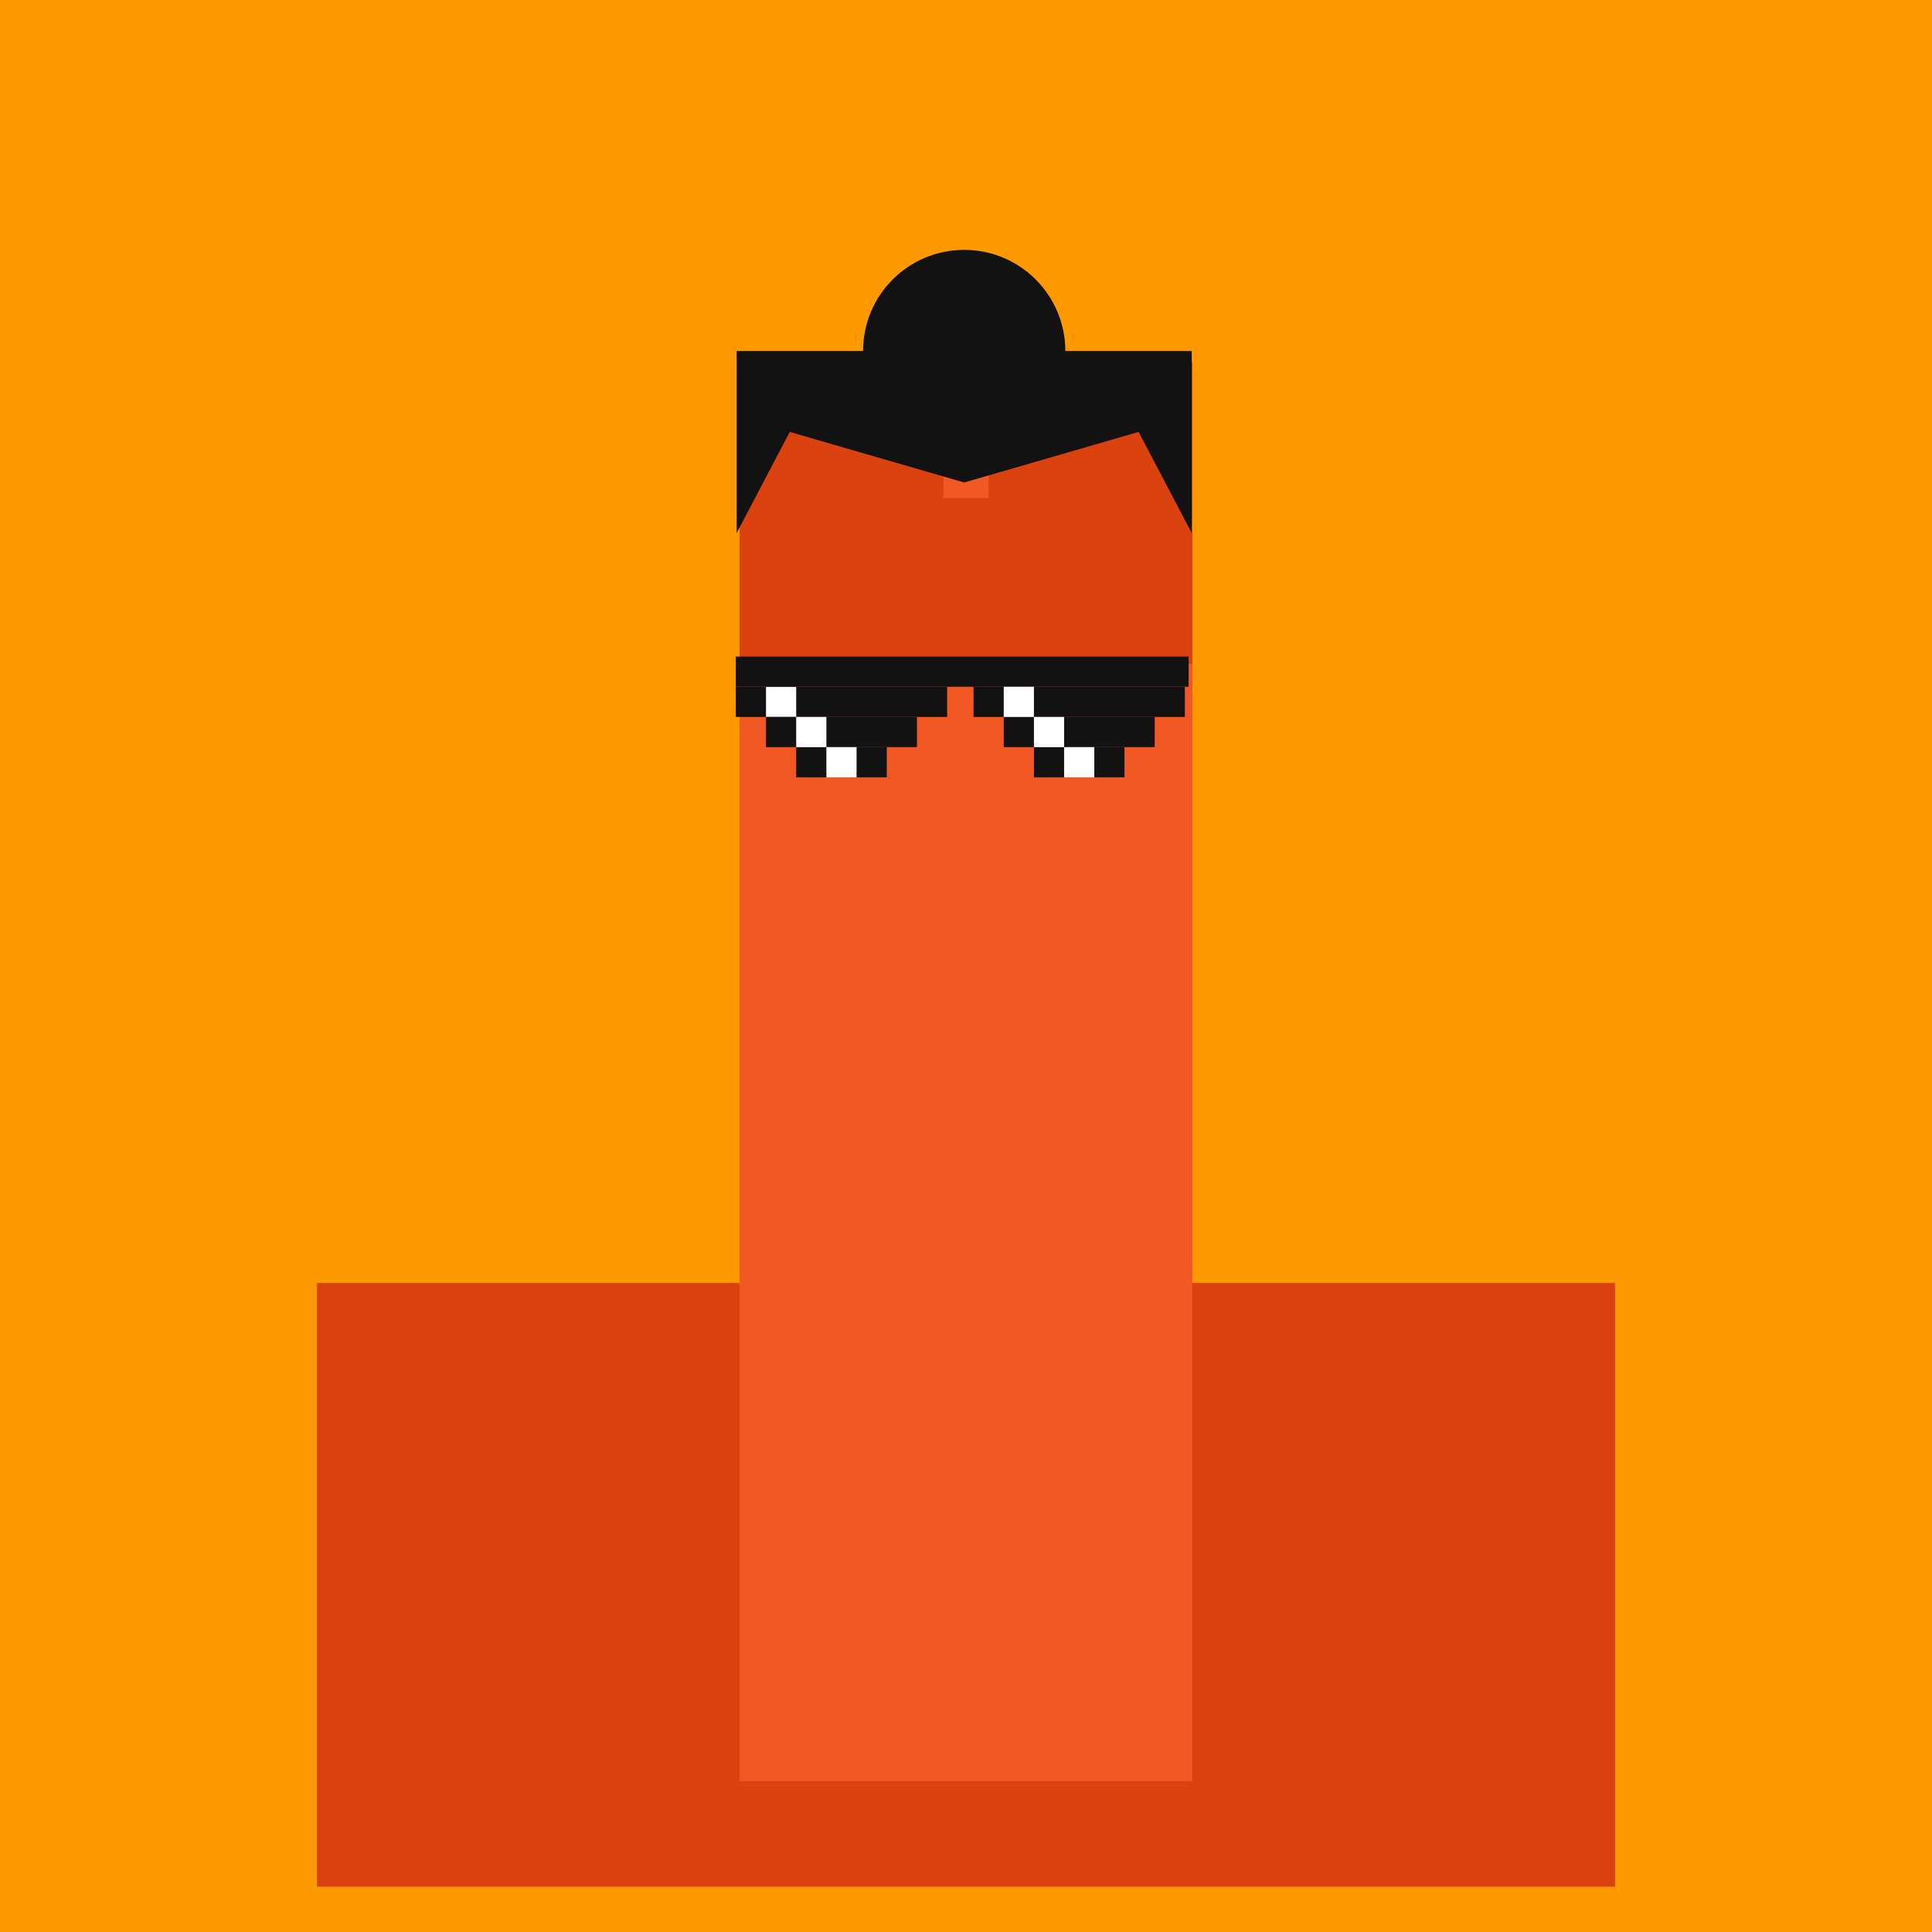
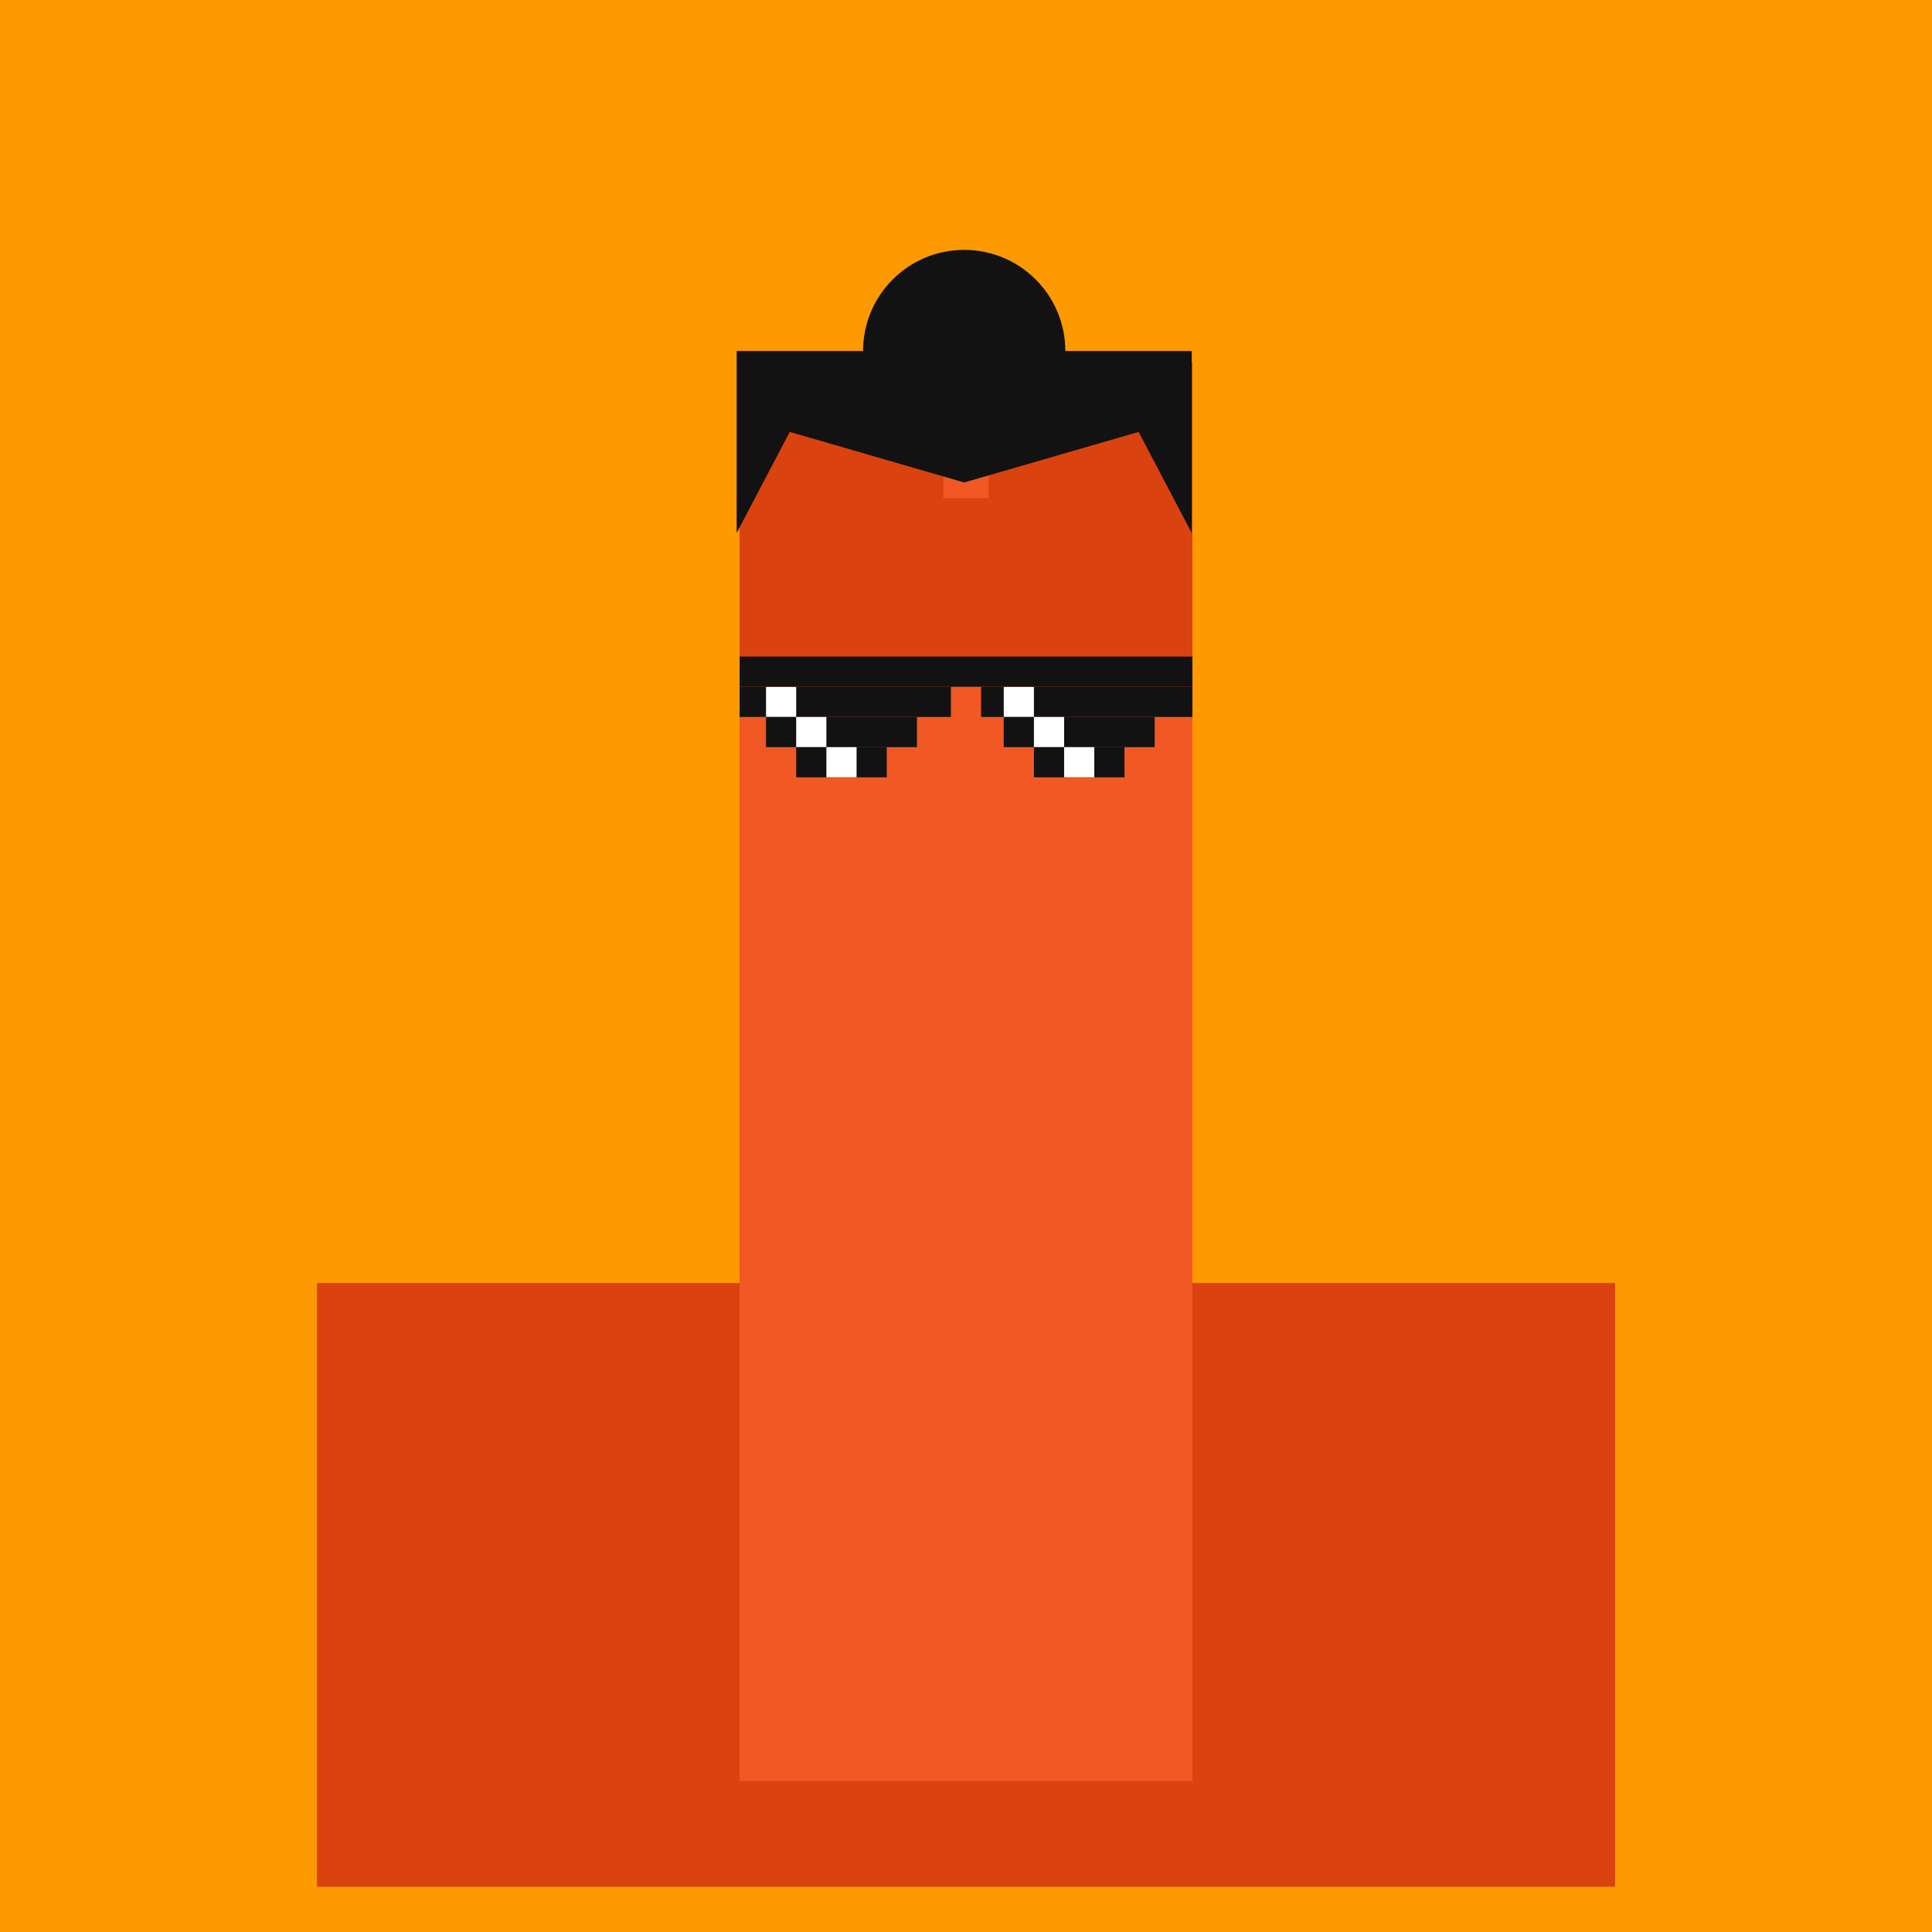
<svg xmlns="http://www.w3.org/2000/svg" viewBox="0 0 512 512">
  <g id="layer1" transform="translate(0, 0)">
    <svg width="512" height="512" viewBox="0 0 512 512" fill="none">
      <rect width="512" height="512" fill="#FF9900" />
      <rect x="84" y="340" width="344" height="160" fill="#DA420F" />
      <g>
        <animateTransform attributeName="transform" type="translate" dur="0.4s" repeatCount="indefinite" keyTimes="0;0.5;1" values="0 0;0 28;0 0" />
        <rect x="196" y="176" width="120" height="296" fill="#F15824" />
        <rect width="120" height="80" transform="matrix(1 0 0 -1 196 176)" fill="#DA420F" />
        <path d="M262 96H250V132H262V96Z" fill="#F15824">
          <animate attributeName="fill" values="#F15824; #F15824; #fff; #F15824;#fff; #F15824;#fff; #F15824;#fff; #F15824;#fff; #F15824;#fff; #F15824;#F15824" keyTimes="0; 0.74; 0.76; 0.78;0.8;0.82;0.84;0.86;0.88;0.9;0.92;0.94;0.96;0.98;1" dur="5s" repeatCount="indefinite" />
        </path>
      </g>
    </svg>
  </g>
  <g id="layer2" transform="translate(84, 22)">
    <svg width="344" height="344" viewBox="0 0 344 344" fill="none">
      <g>
        <animateTransform attributeName="transform" type="translate" dur="0.4s" repeatCount="indefinite" keyTimes="0;0.5;1" values="0 0;0 28;0 0" />
        <circle cx="171.52" cy="71.02" r="26.8" fill="#121212" />
        <path d="M111.22 71.019H231.82V119.26L217.75 92.46L171.52 105.86L125.29 92.46L111.22 119.26V71.019Z" fill="#121212" />
      </g>
    </svg>
  </g>
  <g id="layer3" transform="translate(84, 55)">
    <svg width="344" height="344" viewBox="0 0 344 344" fill="none">
      <g>
        <animateTransform attributeName="transform" type="translate" dur="0.4s" repeatCount="indefinite" keyTimes="0;0.5;1" values="0 0;0 28;0 0" />
-         <rect x="111" y="127" width="56" height="8" fill="#121212" />
-         <rect x="119" y="127" width="8" height="8" fill="white" />
-         <rect x="174" y="127" width="56" height="8" fill="#121212" />
+         <rect x="176" y="127" width="56" height="8" fill="#121212" />
        <rect x="182" y="135" width="40" height="8" fill="#121212" />
        <rect x="190" y="143" width="24" height="8" fill="#121212" />
+         <rect x="112" y="119" width="120" height="8" fill="#121212" />
+         <rect x="112" y="127" width="56" height="8" fill="#121212" />
        <rect x="119" y="135" width="40" height="8" fill="#121212" />
        <rect x="127" y="143" width="24" height="8" fill="#121212" />
-         <rect x="111" y="119" width="120" height="8" fill="#121212" />
-         <rect x="127" y="135" width="8" height="8" fill="white" />
-         <rect x="135" y="143" width="8" height="8" fill="white" />
-         <rect x="182" y="127" width="8" height="8" fill="white" />
-         <rect x="190" y="135" width="8" height="8" fill="white" />
-         <rect x="198" y="143" width="8" height="8" fill="white" />
+         <mask id="mask0_127_564" style="mask-type:alpha" maskUnits="userSpaceOnUse" x="111" y="127" width="56" height="24">
+           <rect x="111" y="127" width="56" height="8" fill="#121212" />
+           <rect x="119" y="135" width="40" height="8" fill="#121212" />
+           <rect x="127" y="143" width="24" height="8" fill="#121212" />
+         </mask>
+         <g mask="url(#mask0_127_564)">
+           <g>
+             <animateTransform attributeName="transform" type="translate" dur="4s" repeatCount="indefinite" keyTimes="0;0.8;1" values="-16 0;-16 0;48 0" />
+             <rect x="119" y="127" width="8" height="8" fill="white" />
+             <rect x="127" y="135" width="8" height="8" fill="white" />
+             <rect x="135" y="143" width="8" height="8" fill="white" />
+           </g>
+         </g>
+         <mask id="mask1_127_564" style="mask-type:alpha" maskUnits="userSpaceOnUse" x="174" y="127" width="56" height="24">
+           <rect x="174" y="127" width="56" height="8" fill="#121212" />
+           <rect x="182" y="135" width="40" height="8" fill="#121212" />
+           <rect x="190" y="143" width="24" height="8" fill="#121212" />
+         </mask>
+         <g mask="url(#mask1_127_564)">
+           <g>
+             <animateTransform attributeName="transform" type="translate" dur="4s" repeatCount="indefinite" keyTimes="0;0.8;1" values="-16 0;-16 0;48 0" />
+             <rect x="182" y="127" width="8" height="8" fill="white" />
+             <rect x="190" y="135" width="8" height="8" fill="white" />
+             <rect x="198" y="143" width="8" height="8" fill="white" />
+           </g>
+         </g>
      </g>
    </svg>
  </g>
  <g id="layer4" transform="translate(256, 312)">
    <svg />
  </g>
</svg>
